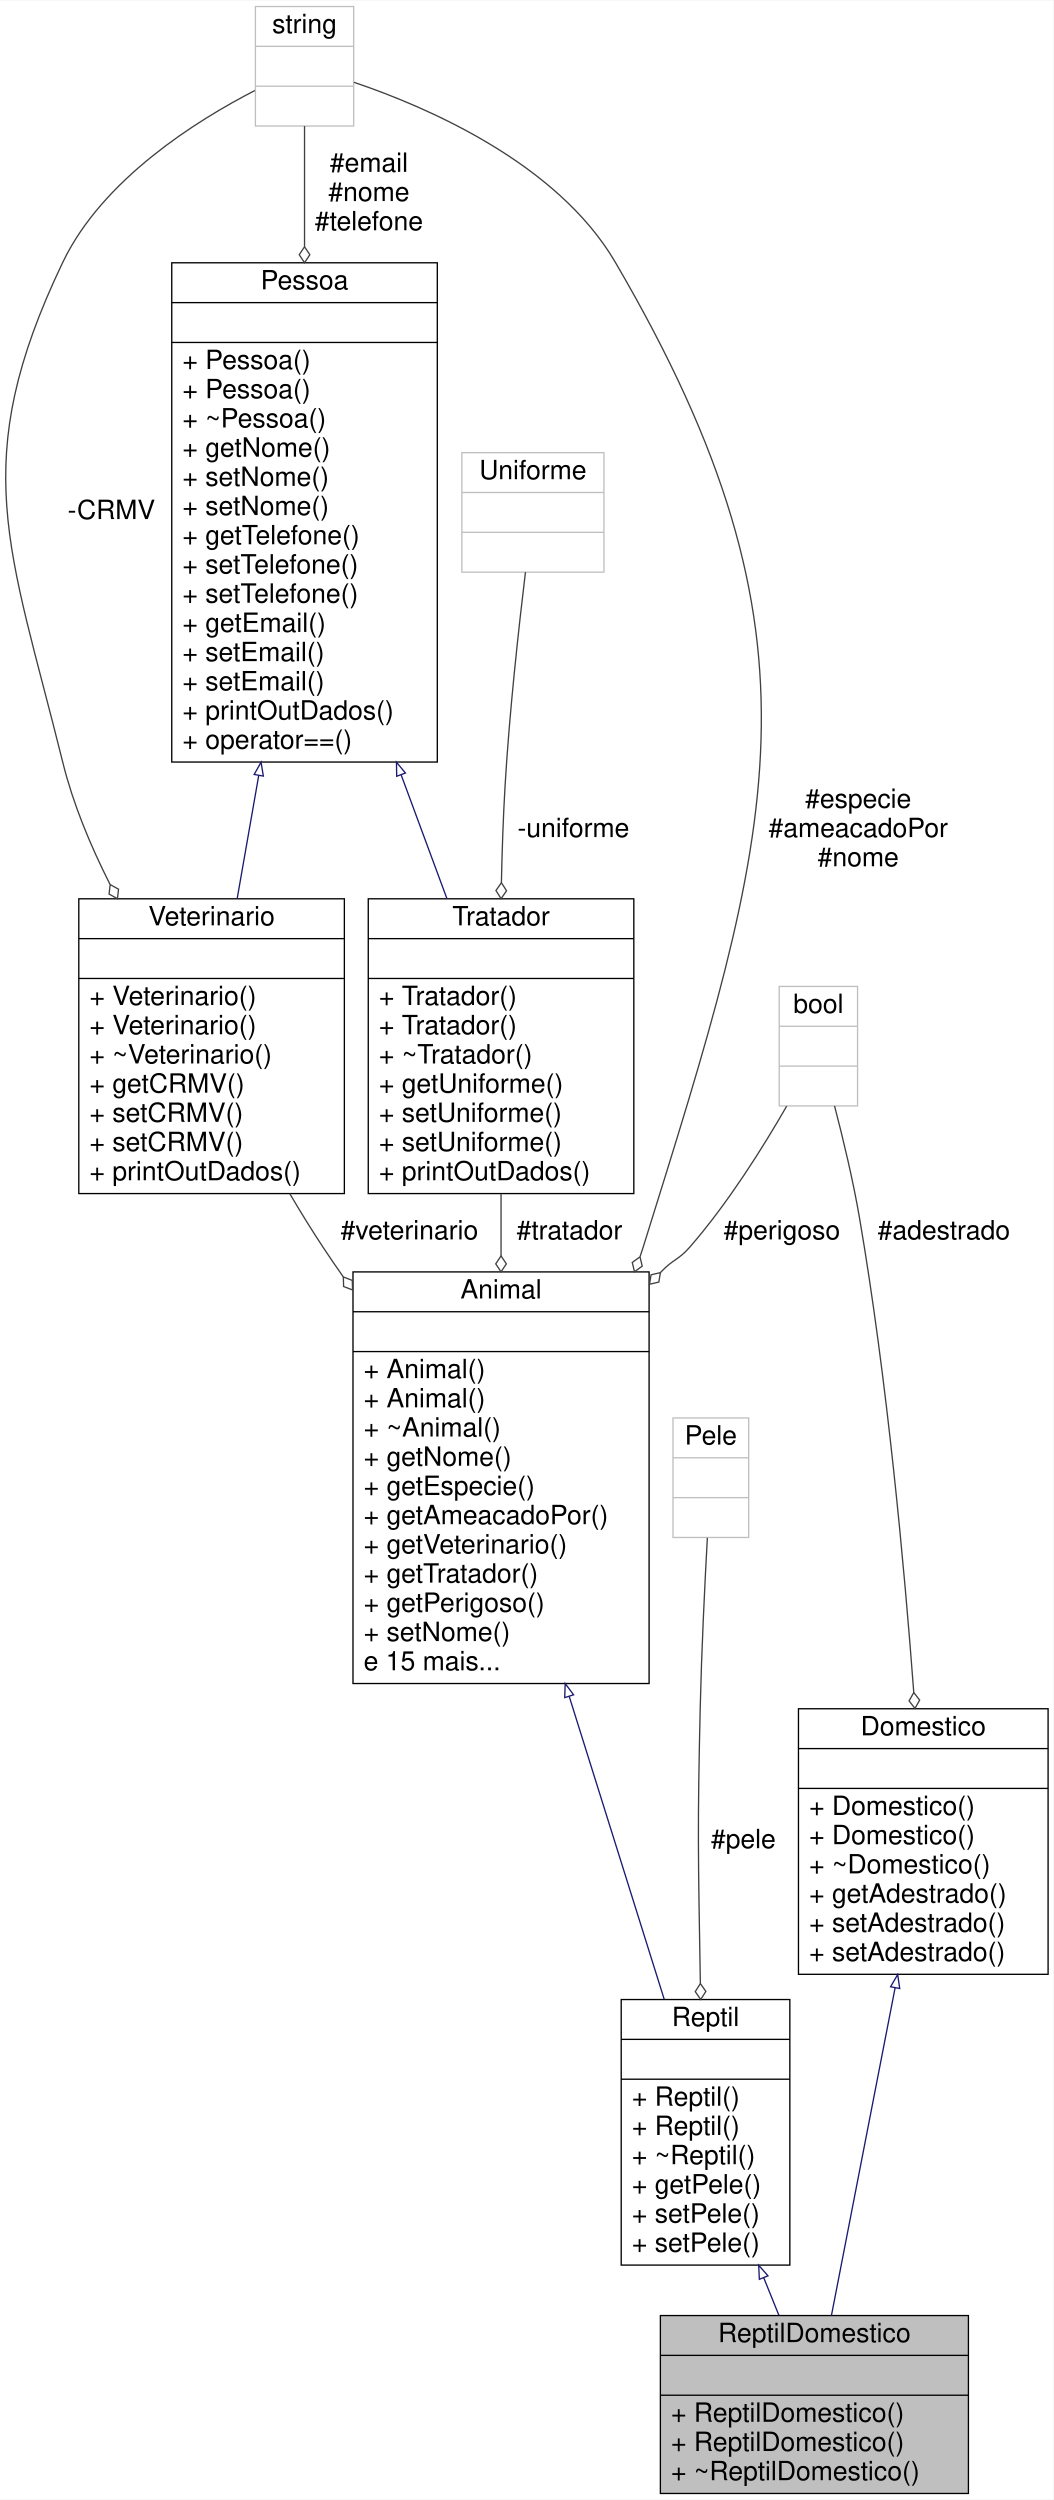
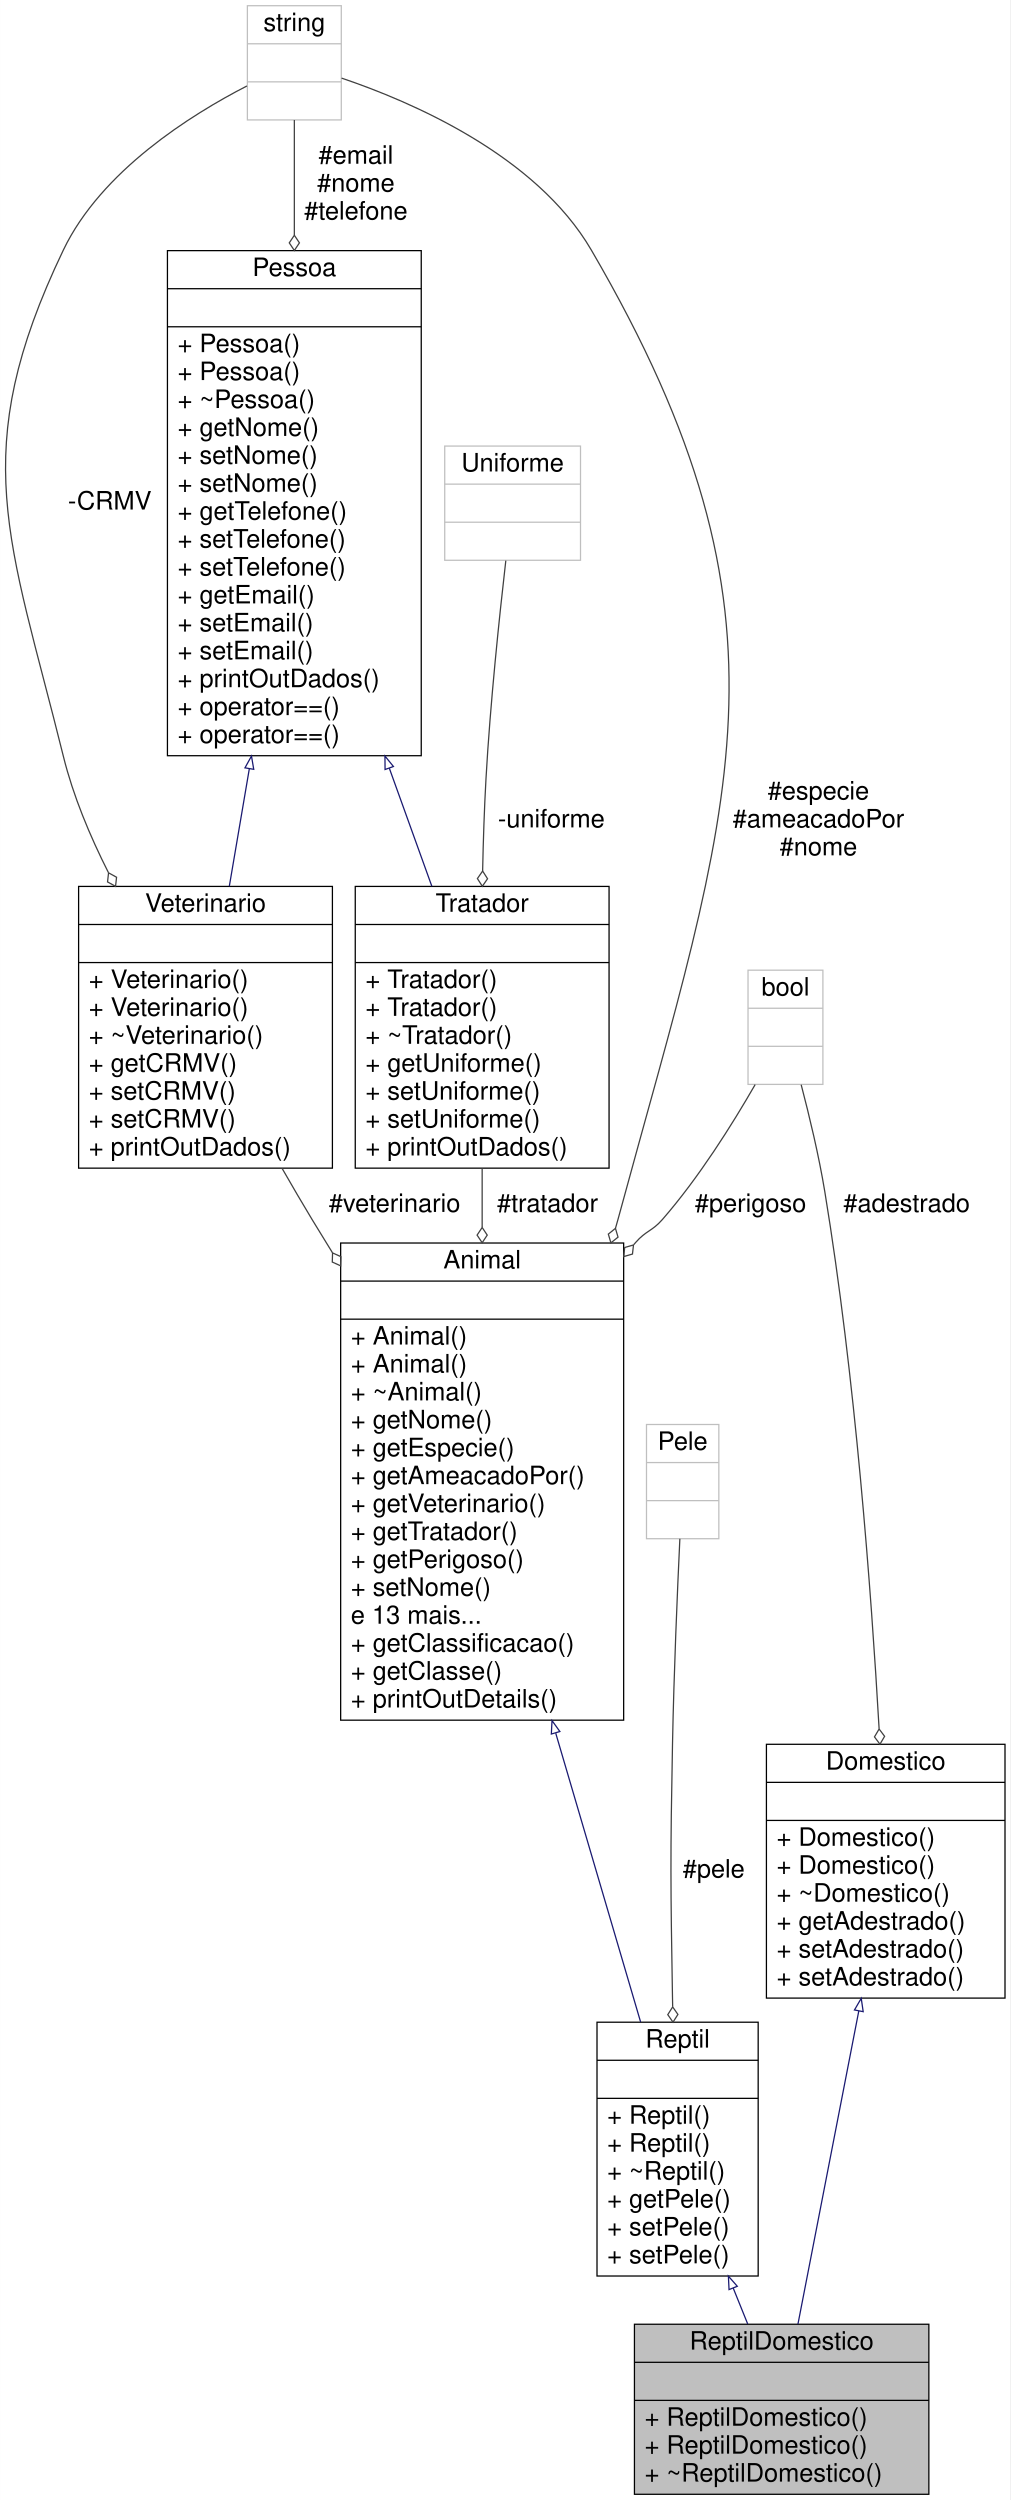
- <svg xmlns="http://www.w3.org/2000/svg" xmlns:xlink="http://www.w3.org/1999/xlink" width="793pt" height="1882pt" viewBox="0.00 0.00 793.35 1882.00">
-   <g id="graph0" class="graph" transform="scale(1 1) rotate(0) translate(4 1878)">
-     <polygon fill="white" stroke="transparent" points="-4,4 -4,-1878 789.35,-1878 789.35,4 -4,4" />
+ <svg xmlns="http://www.w3.org/2000/svg" xmlns:xlink="http://www.w3.org/1999/xlink" width="796pt" height="1970pt" viewBox="0.00 0.00 795.88 1970.00">
+   <g id="graph0" class="graph" transform="scale(1 1) rotate(0) translate(4 1966)">
+     <polygon fill="white" stroke="transparent" points="-4,4 -4,-1966 791.88,-1966 791.88,4 -4,4" />
    <g id="node1" class="node">
      <g id="a_node1">
        <a xlink:title="Implementação de animal com Classe e Categoria.">
-           <polygon fill="#bfbfbf" stroke="black" points="493.35,-0.5 493.35,-134.5 725.35,-134.5 725.35,-0.5 493.35,-0.5" />
-           <text text-anchor="middle" x="609.35" y="-114.5" font-family="Helvetica,sans-Serif" font-size="20.00">ReptilDomestico</text>
-           <polyline fill="none" stroke="black" points="493.35,-104.5 725.35,-104.5 " />
-           <text text-anchor="middle" x="609.35" y="-84.5" font-family="Helvetica,sans-Serif" font-size="20.00"> </text>
-           <polyline fill="none" stroke="black" points="493.35,-74.5 725.35,-74.5 " />
-           <text text-anchor="start" x="501.35" y="-54.5" font-family="Helvetica,sans-Serif" font-size="20.00">+ ReptilDomestico()</text>
-           <text text-anchor="start" x="501.35" y="-32.5" font-family="Helvetica,sans-Serif" font-size="20.00">+ ReptilDomestico()</text>
-           <text text-anchor="start" x="501.35" y="-10.5" font-family="Helvetica,sans-Serif" font-size="20.00">+ ~ReptilDomestico()</text>
+           <polygon fill="#bfbfbf" stroke="black" points="495.88,-0.5 495.88,-134.5 727.88,-134.5 727.88,-0.5 495.88,-0.5" />
+           <text text-anchor="middle" x="611.88" y="-114.5" font-family="Helvetica,sans-Serif" font-size="20.00">ReptilDomestico</text>
+           <polyline fill="none" stroke="black" points="495.88,-104.5 727.88,-104.5 " />
+           <text text-anchor="middle" x="611.88" y="-84.5" font-family="Helvetica,sans-Serif" font-size="20.00"> </text>
+           <polyline fill="none" stroke="black" points="495.88,-74.5 727.88,-74.5 " />
+           <text text-anchor="start" x="503.88" y="-54.5" font-family="Helvetica,sans-Serif" font-size="20.00">+ ReptilDomestico()</text>
+           <text text-anchor="start" x="503.88" y="-32.5" font-family="Helvetica,sans-Serif" font-size="20.00">+ ReptilDomestico()</text>
+           <text text-anchor="start" x="503.88" y="-10.5" font-family="Helvetica,sans-Serif" font-size="20.00">+ ~ReptilDomestico()</text>
        </a>
      </g>
    </g>
    <g id="node2" class="node">
      <g id="a_node2">
        <a xlink:href="classReptil.html" target="_top" xlink:title="Classificação base para Repteis.">
-           <polygon fill="white" stroke="black" points="463.85,-172.5 463.85,-372.5 590.85,-372.5 590.85,-172.5 463.85,-172.5" />
-           <text text-anchor="middle" x="527.35" y="-352.5" font-family="Helvetica,sans-Serif" font-size="20.00">Reptil</text>
-           <polyline fill="none" stroke="black" points="463.85,-342.5 590.85,-342.5 " />
-           <text text-anchor="middle" x="527.35" y="-322.5" font-family="Helvetica,sans-Serif" font-size="20.00"> </text>
-           <polyline fill="none" stroke="black" points="463.85,-312.5 590.85,-312.5 " />
-           <text text-anchor="start" x="471.85" y="-292.5" font-family="Helvetica,sans-Serif" font-size="20.00">+ Reptil()</text>
-           <text text-anchor="start" x="471.85" y="-270.5" font-family="Helvetica,sans-Serif" font-size="20.00">+ Reptil()</text>
-           <text text-anchor="start" x="471.85" y="-248.5" font-family="Helvetica,sans-Serif" font-size="20.00">+ ~Reptil()</text>
-           <text text-anchor="start" x="471.85" y="-226.5" font-family="Helvetica,sans-Serif" font-size="20.00">+ getPele()</text>
-           <text text-anchor="start" x="471.85" y="-204.5" font-family="Helvetica,sans-Serif" font-size="20.00">+ setPele()</text>
-           <text text-anchor="start" x="471.85" y="-182.5" font-family="Helvetica,sans-Serif" font-size="20.00">+ setPele()</text>
+           <polygon fill="white" stroke="black" points="466.38,-172.5 466.38,-372.5 593.38,-372.5 593.38,-172.5 466.38,-172.5" />
+           <text text-anchor="middle" x="529.88" y="-352.5" font-family="Helvetica,sans-Serif" font-size="20.00">Reptil</text>
+           <polyline fill="none" stroke="black" points="466.38,-342.5 593.38,-342.5 " />
+           <text text-anchor="middle" x="529.88" y="-322.5" font-family="Helvetica,sans-Serif" font-size="20.00"> </text>
+           <polyline fill="none" stroke="black" points="466.38,-312.5 593.38,-312.5 " />
+           <text text-anchor="start" x="474.38" y="-292.5" font-family="Helvetica,sans-Serif" font-size="20.00">+ Reptil()</text>
+           <text text-anchor="start" x="474.38" y="-270.5" font-family="Helvetica,sans-Serif" font-size="20.00">+ Reptil()</text>
+           <text text-anchor="start" x="474.38" y="-248.5" font-family="Helvetica,sans-Serif" font-size="20.00">+ ~Reptil()</text>
+           <text text-anchor="start" x="474.38" y="-226.5" font-family="Helvetica,sans-Serif" font-size="20.00">+ getPele()</text>
+           <text text-anchor="start" x="474.38" y="-204.5" font-family="Helvetica,sans-Serif" font-size="20.00">+ setPele()</text>
+           <text text-anchor="start" x="474.38" y="-182.5" font-family="Helvetica,sans-Serif" font-size="20.00">+ setPele()</text>
        </a>
      </g>
    </g>
    <g id="edge1" class="edge">
-       <path fill="none" stroke="midnightblue" d="M571.14,-163.09C575.05,-153.43 578.92,-143.84 582.61,-134.69" />
-       <polygon fill="none" stroke="midnightblue" points="567.89,-161.8 567.39,-172.38 574.38,-164.42 567.89,-161.8" />
+       <path fill="none" stroke="midnightblue" d="M573.67,-163.09C577.58,-153.43 581.45,-143.84 585.14,-134.69" />
+       <polygon fill="none" stroke="midnightblue" points="570.42,-161.8 569.92,-172.38 576.91,-164.42 570.42,-161.8" />
    </g>
    <g id="node3" class="node">
      <g id="a_node3">
        <a xlink:href="classAnimal.html" target="_top" xlink:title="Implementação base para o cadastro de animais.">
-           <polygon fill="white" stroke="black" points="261.85,-610.5 261.85,-920.5 484.85,-920.5 484.85,-610.5 261.85,-610.5" />
-           <text text-anchor="middle" x="373.35" y="-900.5" font-family="Helvetica,sans-Serif" font-size="20.00">Animal</text>
-           <polyline fill="none" stroke="black" points="261.85,-890.5 484.85,-890.5 " />
-           <text text-anchor="middle" x="373.35" y="-870.5" font-family="Helvetica,sans-Serif" font-size="20.00"> </text>
-           <polyline fill="none" stroke="black" points="261.85,-860.5 484.85,-860.5 " />
-           <text text-anchor="start" x="269.85" y="-840.5" font-family="Helvetica,sans-Serif" font-size="20.00">+ Animal()</text>
-           <text text-anchor="start" x="269.85" y="-818.5" font-family="Helvetica,sans-Serif" font-size="20.00">+ Animal()</text>
-           <text text-anchor="start" x="269.85" y="-796.5" font-family="Helvetica,sans-Serif" font-size="20.00">+ ~Animal()</text>
-           <text text-anchor="start" x="269.85" y="-774.5" font-family="Helvetica,sans-Serif" font-size="20.00">+ getNome()</text>
-           <text text-anchor="start" x="269.85" y="-752.5" font-family="Helvetica,sans-Serif" font-size="20.00">+ getEspecie()</text>
-           <text text-anchor="start" x="269.85" y="-730.5" font-family="Helvetica,sans-Serif" font-size="20.00">+ getAmeacadoPor()</text>
-           <text text-anchor="start" x="269.85" y="-708.5" font-family="Helvetica,sans-Serif" font-size="20.00">+ getVeterinario()</text>
-           <text text-anchor="start" x="269.85" y="-686.5" font-family="Helvetica,sans-Serif" font-size="20.00">+ getTratador()</text>
-           <text text-anchor="start" x="269.85" y="-664.5" font-family="Helvetica,sans-Serif" font-size="20.00">+ getPerigoso()</text>
-           <text text-anchor="start" x="269.85" y="-642.5" font-family="Helvetica,sans-Serif" font-size="20.00">+ setNome()</text>
-           <text text-anchor="start" x="269.85" y="-620.5" font-family="Helvetica,sans-Serif" font-size="20.00">e 15 mais...</text>
+           <polygon fill="white" stroke="black" points="264.38,-610.5 264.38,-986.5 487.38,-986.5 487.38,-610.5 264.38,-610.5" />
+           <text text-anchor="middle" x="375.88" y="-966.5" font-family="Helvetica,sans-Serif" font-size="20.00">Animal</text>
+           <polyline fill="none" stroke="black" points="264.38,-956.5 487.38,-956.5 " />
+           <text text-anchor="middle" x="375.88" y="-936.5" font-family="Helvetica,sans-Serif" font-size="20.00"> </text>
+           <polyline fill="none" stroke="black" points="264.38,-926.5 487.38,-926.5 " />
+           <text text-anchor="start" x="272.38" y="-906.5" font-family="Helvetica,sans-Serif" font-size="20.00">+ Animal()</text>
+           <text text-anchor="start" x="272.38" y="-884.5" font-family="Helvetica,sans-Serif" font-size="20.00">+ Animal()</text>
+           <text text-anchor="start" x="272.38" y="-862.5" font-family="Helvetica,sans-Serif" font-size="20.00">+ ~Animal()</text>
+           <text text-anchor="start" x="272.38" y="-840.5" font-family="Helvetica,sans-Serif" font-size="20.00">+ getNome()</text>
+           <text text-anchor="start" x="272.38" y="-818.5" font-family="Helvetica,sans-Serif" font-size="20.00">+ getEspecie()</text>
+           <text text-anchor="start" x="272.38" y="-796.5" font-family="Helvetica,sans-Serif" font-size="20.00">+ getAmeacadoPor()</text>
+           <text text-anchor="start" x="272.38" y="-774.5" font-family="Helvetica,sans-Serif" font-size="20.00">+ getVeterinario()</text>
+           <text text-anchor="start" x="272.38" y="-752.5" font-family="Helvetica,sans-Serif" font-size="20.00">+ getTratador()</text>
+           <text text-anchor="start" x="272.38" y="-730.5" font-family="Helvetica,sans-Serif" font-size="20.00">+ getPerigoso()</text>
+           <text text-anchor="start" x="272.38" y="-708.5" font-family="Helvetica,sans-Serif" font-size="20.00">+ setNome()</text>
+           <text text-anchor="start" x="272.38" y="-686.5" font-family="Helvetica,sans-Serif" font-size="20.00">e 13 mais...</text>
+           <text text-anchor="start" x="272.38" y="-664.5" font-family="Helvetica,sans-Serif" font-size="20.00">+ getClassificacao()</text>
+           <text text-anchor="start" x="272.38" y="-642.5" font-family="Helvetica,sans-Serif" font-size="20.00">+ getClasse()</text>
+           <text text-anchor="start" x="272.38" y="-620.5" font-family="Helvetica,sans-Serif" font-size="20.00">+ printOutDetails()</text>
        </a>
      </g>
    </g>
    <g id="edge2" class="edge">
-       <path fill="none" stroke="midnightblue" d="M424.67,-600.87C448.35,-525.37 475.69,-438.21 496.2,-372.81" />
-       <polygon fill="none" stroke="midnightblue" points="421.31,-599.9 421.66,-610.49 427.99,-602 421.31,-599.9" />
+       <path fill="none" stroke="midnightblue" d="M433.85,-600.26C456.67,-522.59 481.88,-436.83 500.74,-372.66" />
+       <polygon fill="none" stroke="midnightblue" points="430.4,-599.59 430.93,-610.17 437.11,-601.57 430.4,-599.59" />
    </g>
    <g id="node4" class="node">
      <g id="a_node4">
        <a xlink:href="classTratador.html" target="_top" xlink:title="Implementação dos tratadores.">
-           <polygon fill="white" stroke="black" points="273.35,-979.5 273.35,-1201.5 473.35,-1201.5 473.35,-979.5 273.35,-979.5" />
-           <text text-anchor="middle" x="373.35" y="-1181.5" font-family="Helvetica,sans-Serif" font-size="20.00">Tratador</text>
-           <polyline fill="none" stroke="black" points="273.35,-1171.5 473.35,-1171.5 " />
-           <text text-anchor="middle" x="373.35" y="-1151.5" font-family="Helvetica,sans-Serif" font-size="20.00"> </text>
-           <polyline fill="none" stroke="black" points="273.35,-1141.5 473.35,-1141.5 " />
-           <text text-anchor="start" x="281.35" y="-1121.5" font-family="Helvetica,sans-Serif" font-size="20.00">+ Tratador()</text>
-           <text text-anchor="start" x="281.35" y="-1099.5" font-family="Helvetica,sans-Serif" font-size="20.00">+ Tratador()</text>
-           <text text-anchor="start" x="281.35" y="-1077.5" font-family="Helvetica,sans-Serif" font-size="20.00">+ ~Tratador()</text>
-           <text text-anchor="start" x="281.35" y="-1055.5" font-family="Helvetica,sans-Serif" font-size="20.00">+ getUniforme()</text>
-           <text text-anchor="start" x="281.35" y="-1033.5" font-family="Helvetica,sans-Serif" font-size="20.00">+ setUniforme()</text>
-           <text text-anchor="start" x="281.35" y="-1011.5" font-family="Helvetica,sans-Serif" font-size="20.00">+ setUniforme()</text>
-           <text text-anchor="start" x="281.35" y="-989.5" font-family="Helvetica,sans-Serif" font-size="20.00">+ printOutDados()</text>
+           <polygon fill="white" stroke="black" points="275.88,-1045.5 275.88,-1267.5 475.88,-1267.5 475.88,-1045.5 275.88,-1045.5" />
+           <text text-anchor="middle" x="375.88" y="-1247.5" font-family="Helvetica,sans-Serif" font-size="20.00">Tratador</text>
+           <polyline fill="none" stroke="black" points="275.88,-1237.5 475.88,-1237.5 " />
+           <text text-anchor="middle" x="375.88" y="-1217.5" font-family="Helvetica,sans-Serif" font-size="20.00"> </text>
+           <polyline fill="none" stroke="black" points="275.88,-1207.5 475.88,-1207.5 " />
+           <text text-anchor="start" x="283.88" y="-1187.5" font-family="Helvetica,sans-Serif" font-size="20.00">+ Tratador()</text>
+           <text text-anchor="start" x="283.88" y="-1165.5" font-family="Helvetica,sans-Serif" font-size="20.00">+ Tratador()</text>
+           <text text-anchor="start" x="283.88" y="-1143.5" font-family="Helvetica,sans-Serif" font-size="20.00">+ ~Tratador()</text>
+           <text text-anchor="start" x="283.88" y="-1121.5" font-family="Helvetica,sans-Serif" font-size="20.00">+ getUniforme()</text>
+           <text text-anchor="start" x="283.88" y="-1099.5" font-family="Helvetica,sans-Serif" font-size="20.00">+ setUniforme()</text>
+           <text text-anchor="start" x="283.88" y="-1077.5" font-family="Helvetica,sans-Serif" font-size="20.00">+ setUniforme()</text>
+           <text text-anchor="start" x="283.88" y="-1055.5" font-family="Helvetica,sans-Serif" font-size="20.00">+ printOutDados()</text>
        </a>
      </g>
    </g>
    <g id="edge3" class="edge">
-       <path fill="none" stroke="#404040" d="M373.35,-979.25C373.35,-964.17 373.35,-948.43 373.35,-932.64" />
-       <polygon fill="none" stroke="#404040" points="373.35,-932.56 369.35,-926.56 373.35,-920.56 377.35,-926.56 373.35,-932.56" />
-       <text text-anchor="middle" x="424.85" y="-945" font-family="Helvetica,sans-Serif" font-size="20.00"> #tratador</text>
+       <path fill="none" stroke="#404040" d="M375.88,-1045.3C375.88,-1030.41 375.88,-1014.77 375.88,-998.91" />
+       <polygon fill="none" stroke="#404040" points="375.88,-998.74 371.88,-992.74 375.88,-986.74 379.88,-992.74 375.88,-998.74" />
+       <text text-anchor="middle" x="427.38" y="-1011" font-family="Helvetica,sans-Serif" font-size="20.00"> #tratador</text>
    </g>
    <g id="node5" class="node">
      <g id="a_node5">
        <a xlink:href="classPessoa.html" target="_top" xlink:title="Classe base dos funcionarios.">
-           <polygon fill="white" stroke="black" points="125.35,-1304.5 125.35,-1680.5 325.35,-1680.5 325.35,-1304.5 125.35,-1304.5" />
-           <text text-anchor="middle" x="225.35" y="-1660.5" font-family="Helvetica,sans-Serif" font-size="20.00">Pessoa</text>
-           <polyline fill="none" stroke="black" points="125.35,-1650.5 325.35,-1650.5 " />
-           <text text-anchor="middle" x="225.35" y="-1630.5" font-family="Helvetica,sans-Serif" font-size="20.00"> </text>
-           <polyline fill="none" stroke="black" points="125.35,-1620.5 325.35,-1620.5 " />
-           <text text-anchor="start" x="133.35" y="-1600.5" font-family="Helvetica,sans-Serif" font-size="20.00">+ Pessoa()</text>
-           <text text-anchor="start" x="133.35" y="-1578.5" font-family="Helvetica,sans-Serif" font-size="20.00">+ Pessoa()</text>
-           <text text-anchor="start" x="133.35" y="-1556.5" font-family="Helvetica,sans-Serif" font-size="20.00">+ ~Pessoa()</text>
-           <text text-anchor="start" x="133.35" y="-1534.5" font-family="Helvetica,sans-Serif" font-size="20.00">+ getNome()</text>
-           <text text-anchor="start" x="133.35" y="-1512.5" font-family="Helvetica,sans-Serif" font-size="20.00">+ setNome()</text>
-           <text text-anchor="start" x="133.35" y="-1490.5" font-family="Helvetica,sans-Serif" font-size="20.00">+ setNome()</text>
-           <text text-anchor="start" x="133.35" y="-1468.5" font-family="Helvetica,sans-Serif" font-size="20.00">+ getTelefone()</text>
-           <text text-anchor="start" x="133.35" y="-1446.5" font-family="Helvetica,sans-Serif" font-size="20.00">+ setTelefone()</text>
-           <text text-anchor="start" x="133.35" y="-1424.5" font-family="Helvetica,sans-Serif" font-size="20.00">+ setTelefone()</text>
-           <text text-anchor="start" x="133.35" y="-1402.5" font-family="Helvetica,sans-Serif" font-size="20.00">+ getEmail()</text>
-           <text text-anchor="start" x="133.35" y="-1380.5" font-family="Helvetica,sans-Serif" font-size="20.00">+ setEmail()</text>
-           <text text-anchor="start" x="133.35" y="-1358.5" font-family="Helvetica,sans-Serif" font-size="20.00">+ setEmail()</text>
-           <text text-anchor="start" x="133.35" y="-1336.5" font-family="Helvetica,sans-Serif" font-size="20.00">+ printOutDados()</text>
-           <text text-anchor="start" x="133.35" y="-1314.5" font-family="Helvetica,sans-Serif" font-size="20.00">+ operator==()</text>
+           <polygon fill="white" stroke="black" points="127.88,-1370.5 127.88,-1768.5 327.88,-1768.5 327.88,-1370.5 127.88,-1370.5" />
+           <text text-anchor="middle" x="227.88" y="-1748.5" font-family="Helvetica,sans-Serif" font-size="20.00">Pessoa</text>
+           <polyline fill="none" stroke="black" points="127.88,-1738.5 327.88,-1738.5 " />
+           <text text-anchor="middle" x="227.88" y="-1718.5" font-family="Helvetica,sans-Serif" font-size="20.00"> </text>
+           <polyline fill="none" stroke="black" points="127.88,-1708.5 327.88,-1708.5 " />
+           <text text-anchor="start" x="135.88" y="-1688.5" font-family="Helvetica,sans-Serif" font-size="20.00">+ Pessoa()</text>
+           <text text-anchor="start" x="135.88" y="-1666.5" font-family="Helvetica,sans-Serif" font-size="20.00">+ Pessoa()</text>
+           <text text-anchor="start" x="135.88" y="-1644.5" font-family="Helvetica,sans-Serif" font-size="20.00">+ ~Pessoa()</text>
+           <text text-anchor="start" x="135.88" y="-1622.5" font-family="Helvetica,sans-Serif" font-size="20.00">+ getNome()</text>
+           <text text-anchor="start" x="135.88" y="-1600.5" font-family="Helvetica,sans-Serif" font-size="20.00">+ setNome()</text>
+           <text text-anchor="start" x="135.88" y="-1578.5" font-family="Helvetica,sans-Serif" font-size="20.00">+ setNome()</text>
+           <text text-anchor="start" x="135.88" y="-1556.5" font-family="Helvetica,sans-Serif" font-size="20.00">+ getTelefone()</text>
+           <text text-anchor="start" x="135.88" y="-1534.5" font-family="Helvetica,sans-Serif" font-size="20.00">+ setTelefone()</text>
+           <text text-anchor="start" x="135.88" y="-1512.5" font-family="Helvetica,sans-Serif" font-size="20.00">+ setTelefone()</text>
+           <text text-anchor="start" x="135.88" y="-1490.5" font-family="Helvetica,sans-Serif" font-size="20.00">+ getEmail()</text>
+           <text text-anchor="start" x="135.88" y="-1468.5" font-family="Helvetica,sans-Serif" font-size="20.00">+ setEmail()</text>
+           <text text-anchor="start" x="135.88" y="-1446.5" font-family="Helvetica,sans-Serif" font-size="20.00">+ setEmail()</text>
+           <text text-anchor="start" x="135.88" y="-1424.5" font-family="Helvetica,sans-Serif" font-size="20.00">+ printOutDados()</text>
+           <text text-anchor="start" x="135.88" y="-1402.5" font-family="Helvetica,sans-Serif" font-size="20.00">+ operator==()</text>
+           <text text-anchor="start" x="135.88" y="-1380.5" font-family="Helvetica,sans-Serif" font-size="20.00">+ operator==()</text>
        </a>
      </g>
    </g>
    <g id="edge4" class="edge">
-       <path fill="none" stroke="midnightblue" d="M298.1,-1294.89C309.96,-1262.82 321.87,-1230.63 332.6,-1201.63" />
-       <polygon fill="none" stroke="midnightblue" points="294.77,-1293.79 294.58,-1304.38 301.34,-1296.22 294.77,-1293.79" />
+       <path fill="none" stroke="midnightblue" d="M302.71,-1360.7C314.29,-1328.55 325.84,-1296.48 336.23,-1267.62" />
+       <polygon fill="none" stroke="midnightblue" points="299.37,-1359.63 299.28,-1370.22 305.96,-1362 299.37,-1359.63" />
    </g>
    <g id="node9" class="node">
      <g id="a_node9">
        <a xlink:href="classVeterinario.html" target="_top" xlink:title="Implementação dos veterinarios.">
-           <polygon fill="white" stroke="black" points="55.35,-979.5 55.35,-1201.5 255.35,-1201.5 255.35,-979.5 55.35,-979.5" />
-           <text text-anchor="middle" x="155.35" y="-1181.5" font-family="Helvetica,sans-Serif" font-size="20.00">Veterinario</text>
-           <polyline fill="none" stroke="black" points="55.35,-1171.5 255.35,-1171.5 " />
-           <text text-anchor="middle" x="155.35" y="-1151.5" font-family="Helvetica,sans-Serif" font-size="20.00"> </text>
-           <polyline fill="none" stroke="black" points="55.35,-1141.5 255.35,-1141.5 " />
-           <text text-anchor="start" x="63.35" y="-1121.5" font-family="Helvetica,sans-Serif" font-size="20.00">+ Veterinario()</text>
-           <text text-anchor="start" x="63.35" y="-1099.5" font-family="Helvetica,sans-Serif" font-size="20.00">+ Veterinario()</text>
-           <text text-anchor="start" x="63.35" y="-1077.5" font-family="Helvetica,sans-Serif" font-size="20.00">+ ~Veterinario()</text>
-           <text text-anchor="start" x="63.35" y="-1055.5" font-family="Helvetica,sans-Serif" font-size="20.00">+ getCRMV()</text>
-           <text text-anchor="start" x="63.35" y="-1033.5" font-family="Helvetica,sans-Serif" font-size="20.00">+ setCRMV()</text>
-           <text text-anchor="start" x="63.35" y="-1011.5" font-family="Helvetica,sans-Serif" font-size="20.00">+ setCRMV()</text>
-           <text text-anchor="start" x="63.35" y="-989.5" font-family="Helvetica,sans-Serif" font-size="20.00">+ printOutDados()</text>
+           <polygon fill="white" stroke="black" points="57.88,-1045.5 57.88,-1267.5 257.88,-1267.5 257.88,-1045.5 57.88,-1045.5" />
+           <text text-anchor="middle" x="157.88" y="-1247.5" font-family="Helvetica,sans-Serif" font-size="20.00">Veterinario</text>
+           <polyline fill="none" stroke="black" points="57.88,-1237.5 257.88,-1237.5 " />
+           <text text-anchor="middle" x="157.88" y="-1217.5" font-family="Helvetica,sans-Serif" font-size="20.00"> </text>
+           <polyline fill="none" stroke="black" points="57.88,-1207.5 257.88,-1207.5 " />
+           <text text-anchor="start" x="65.88" y="-1187.5" font-family="Helvetica,sans-Serif" font-size="20.00">+ Veterinario()</text>
+           <text text-anchor="start" x="65.88" y="-1165.5" font-family="Helvetica,sans-Serif" font-size="20.00">+ Veterinario()</text>
+           <text text-anchor="start" x="65.88" y="-1143.5" font-family="Helvetica,sans-Serif" font-size="20.00">+ ~Veterinario()</text>
+           <text text-anchor="start" x="65.88" y="-1121.5" font-family="Helvetica,sans-Serif" font-size="20.00">+ getCRMV()</text>
+           <text text-anchor="start" x="65.88" y="-1099.5" font-family="Helvetica,sans-Serif" font-size="20.00">+ setCRMV()</text>
+           <text text-anchor="start" x="65.88" y="-1077.5" font-family="Helvetica,sans-Serif" font-size="20.00">+ setCRMV()</text>
+           <text text-anchor="start" x="65.88" y="-1055.5" font-family="Helvetica,sans-Serif" font-size="20.00">+ printOutDados()</text>
        </a>
      </g>
    </g>
    <g id="edge10" class="edge">
-       <path fill="none" stroke="midnightblue" d="M190.87,-1294.48C185.28,-1262.55 179.68,-1230.51 174.62,-1201.63" />
-       <polygon fill="none" stroke="midnightblue" points="187.43,-1295.14 192.61,-1304.38 194.33,-1293.93 187.43,-1295.14" />
+       <path fill="none" stroke="midnightblue" d="M192.42,-1360.29C186.97,-1328.28 181.53,-1296.35 176.64,-1267.62" />
+       <polygon fill="none" stroke="midnightblue" points="188.98,-1360.95 194.11,-1370.22 195.88,-1359.78 188.98,-1360.95" />
    </g>
    <g id="node6" class="node">
      <g id="a_node6">
        <a xlink:title=" ">
-           <polygon fill="white" stroke="#bfbfbf" points="188.35,-1783.5 188.35,-1873.5 262.35,-1873.5 262.35,-1783.5 188.35,-1783.5" />
-           <text text-anchor="middle" x="225.35" y="-1853.5" font-family="Helvetica,sans-Serif" font-size="20.00">string</text>
-           <polyline fill="none" stroke="#bfbfbf" points="188.35,-1843.5 262.35,-1843.5 " />
-           <text text-anchor="middle" x="225.35" y="-1823.5" font-family="Helvetica,sans-Serif" font-size="20.00"> </text>
-           <polyline fill="none" stroke="#bfbfbf" points="188.35,-1813.5 262.35,-1813.5 " />
-           <text text-anchor="middle" x="225.35" y="-1793.5" font-family="Helvetica,sans-Serif" font-size="20.00"> </text>
+           <polygon fill="white" stroke="#bfbfbf" points="190.88,-1871.5 190.88,-1961.5 264.88,-1961.5 264.88,-1871.5 190.88,-1871.5" />
+           <text text-anchor="middle" x="227.88" y="-1941.5" font-family="Helvetica,sans-Serif" font-size="20.00">string</text>
+           <polyline fill="none" stroke="#bfbfbf" points="190.88,-1931.5 264.88,-1931.5 " />
+           <text text-anchor="middle" x="227.88" y="-1911.5" font-family="Helvetica,sans-Serif" font-size="20.00"> </text>
+           <polyline fill="none" stroke="#bfbfbf" points="190.88,-1901.5 264.88,-1901.5 " />
+           <text text-anchor="middle" x="227.88" y="-1881.5" font-family="Helvetica,sans-Serif" font-size="20.00"> </text>
        </a>
      </g>
    </g>
    <g id="edge8" class="edge">
-       <path fill="none" stroke="#404040" d="M262.56,-1816.43C316.72,-1798.12 415.57,-1755.89 459.35,-1681 625.86,-1396.19 578.66,-1253.92 480.35,-939 479.63,-936.7 478.88,-934.4 478.08,-932.09" />
-       <polygon fill="none" stroke="#404040" points="478,-931.86 472.17,-927.62 473.84,-920.61 479.67,-924.85 478,-931.86" />
-       <text text-anchor="middle" x="642.35" y="-1270" font-family="Helvetica,sans-Serif" font-size="20.00"> #especie</text>
-       <text text-anchor="middle" x="642.35" y="-1248" font-family="Helvetica,sans-Serif" font-size="20.00">#ameacadoPor</text>
-       <text text-anchor="middle" x="642.35" y="-1226" font-family="Helvetica,sans-Serif" font-size="20.00">#nome</text>
+       <path fill="none" stroke="#404040" d="M265.12,-1904.44C319.31,-1886.15 418.2,-1843.95 461.88,-1769 632.93,-1475.52 571.85,-1332.83 482.88,-1005 482.26,-1002.71 481.61,-1000.41 480.93,-998.11" />
+       <polygon fill="none" stroke="#404040" points="480.91,-998.06 475.31,-993.53 477.33,-986.61 482.94,-991.14 480.91,-998.06" />
+       <text text-anchor="middle" x="640.88" y="-1336" font-family="Helvetica,sans-Serif" font-size="20.00"> #especie</text>
+       <text text-anchor="middle" x="640.88" y="-1314" font-family="Helvetica,sans-Serif" font-size="20.00">#ameacadoPor</text>
+       <text text-anchor="middle" x="640.88" y="-1292" font-family="Helvetica,sans-Serif" font-size="20.00">#nome</text>
    </g>
    <g id="edge5" class="edge">
-       <path fill="none" stroke="#404040" d="M225.35,-1783.49C225.35,-1759.09 225.35,-1726.83 225.35,-1692.7" />
-       <polygon fill="none" stroke="#404040" points="225.35,-1692.56 221.35,-1686.56 225.35,-1680.56 229.35,-1686.56 225.35,-1692.56" />
-       <text text-anchor="middle" x="273.85" y="-1749" font-family="Helvetica,sans-Serif" font-size="20.00"> #email</text>
-       <text text-anchor="middle" x="273.85" y="-1727" font-family="Helvetica,sans-Serif" font-size="20.00">#nome</text>
-       <text text-anchor="middle" x="273.85" y="-1705" font-family="Helvetica,sans-Serif" font-size="20.00">#telefone</text>
+       <path fill="none" stroke="#404040" d="M227.88,-1871.46C227.88,-1847.16 227.88,-1815.03 227.88,-1780.8" />
+       <polygon fill="none" stroke="#404040" points="227.88,-1780.62 223.88,-1774.62 227.88,-1768.62 231.88,-1774.62 227.88,-1780.62" />
+       <text text-anchor="middle" x="276.38" y="-1837" font-family="Helvetica,sans-Serif" font-size="20.00"> #email</text>
+       <text text-anchor="middle" x="276.38" y="-1815" font-family="Helvetica,sans-Serif" font-size="20.00">#nome</text>
+       <text text-anchor="middle" x="276.38" y="-1793" font-family="Helvetica,sans-Serif" font-size="20.00">#telefone</text>
    </g>
    <g id="edge11" class="edge">
-       <path fill="none" stroke="#404040" d="M188,-1810.27C144.03,-1787.65 73.22,-1743.38 43.35,-1681 -29,-1529.87 3.11,-1466.65 43.35,-1304 51.03,-1272.95 64.17,-1241.43 78.79,-1212.51" />
-       <polygon fill="none" stroke="#404040" points="78.95,-1212.21 78.15,-1205.05 84.46,-1201.56 85.26,-1208.73 78.95,-1212.21" />
-       <text text-anchor="middle" x="79.85" y="-1487.5" font-family="Helvetica,sans-Serif" font-size="20.00"> -CRMV</text>
+       <path fill="none" stroke="#404040" d="M190.53,-1898.27C146.56,-1875.65 75.75,-1831.38 45.88,-1769 -30.7,-1609.05 3.29,-1542.14 45.88,-1370 53.56,-1338.95 66.7,-1307.43 81.32,-1278.51" />
+       <polygon fill="none" stroke="#404040" points="81.48,-1278.21 80.68,-1271.05 86.99,-1267.56 87.79,-1274.73 81.48,-1278.21" />
+       <text text-anchor="middle" x="82.38" y="-1564.5" font-family="Helvetica,sans-Serif" font-size="20.00"> -CRMV</text>
    </g>
    <g id="node7" class="node">
      <g id="a_node7">
        <a xlink:title=" ">
-           <polygon fill="white" stroke="#bfbfbf" points="343.85,-1447.5 343.85,-1537.5 450.85,-1537.5 450.85,-1447.5 343.85,-1447.5" />
-           <text text-anchor="middle" x="397.35" y="-1517.5" font-family="Helvetica,sans-Serif" font-size="20.00">Uniforme</text>
-           <polyline fill="none" stroke="#bfbfbf" points="343.85,-1507.5 450.85,-1507.5 " />
-           <text text-anchor="middle" x="397.35" y="-1487.5" font-family="Helvetica,sans-Serif" font-size="20.00"> </text>
-           <polyline fill="none" stroke="#bfbfbf" points="343.85,-1477.5 450.85,-1477.5 " />
-           <text text-anchor="middle" x="397.35" y="-1457.5" font-family="Helvetica,sans-Serif" font-size="20.00"> </text>
+           <polygon fill="white" stroke="#bfbfbf" points="346.38,-1524.5 346.38,-1614.5 453.38,-1614.5 453.38,-1524.5 346.38,-1524.5" />
+           <text text-anchor="middle" x="399.88" y="-1594.5" font-family="Helvetica,sans-Serif" font-size="20.00">Uniforme</text>
+           <polyline fill="none" stroke="#bfbfbf" points="346.38,-1584.5 453.38,-1584.5 " />
+           <text text-anchor="middle" x="399.88" y="-1564.5" font-family="Helvetica,sans-Serif" font-size="20.00"> </text>
+           <polyline fill="none" stroke="#bfbfbf" points="346.38,-1554.5 453.38,-1554.5 " />
+           <text text-anchor="middle" x="399.88" y="-1534.5" font-family="Helvetica,sans-Serif" font-size="20.00"> </text>
        </a>
      </g>
    </g>
    <g id="edge6" class="edge">
-       <path fill="none" stroke="#404040" d="M391.74,-1447.49C386.71,-1405.94 379.63,-1341.85 376.35,-1286 374.98,-1262.64 374.13,-1237.67 373.62,-1213.69" />
-       <polygon fill="none" stroke="#404040" points="373.62,-1213.62 369.51,-1207.7 373.39,-1201.62 377.51,-1207.55 373.62,-1213.62" />
-       <text text-anchor="middle" x="427.85" y="-1248" font-family="Helvetica,sans-Serif" font-size="20.00"> -uniforme</text>
+       <path fill="none" stroke="#404040" d="M394.52,-1524.21C389.49,-1480.51 382.23,-1411.76 378.88,-1352 377.57,-1328.64 376.75,-1303.67 376.25,-1279.68" />
+       <polygon fill="none" stroke="#404040" points="376.25,-1279.62 372.13,-1273.69 376.02,-1267.62 380.13,-1273.54 376.25,-1279.62" />
+       <text text-anchor="middle" x="430.38" y="-1314" font-family="Helvetica,sans-Serif" font-size="20.00"> -uniforme</text>
    </g>
    <g id="node8" class="node">
      <g id="a_node8">
        <a xlink:title=" ">
-           <polygon fill="white" stroke="#bfbfbf" points="582.85,-1045.5 582.85,-1135.5 641.85,-1135.5 641.85,-1045.5 582.85,-1045.5" />
-           <text text-anchor="middle" x="612.35" y="-1115.5" font-family="Helvetica,sans-Serif" font-size="20.00">bool</text>
-           <polyline fill="none" stroke="#bfbfbf" points="582.85,-1105.5 641.85,-1105.5 " />
-           <text text-anchor="middle" x="612.35" y="-1085.5" font-family="Helvetica,sans-Serif" font-size="20.00"> </text>
-           <polyline fill="none" stroke="#bfbfbf" points="582.85,-1075.5 641.85,-1075.5 " />
-           <text text-anchor="middle" x="612.35" y="-1055.5" font-family="Helvetica,sans-Serif" font-size="20.00"> </text>
+           <polygon fill="white" stroke="#bfbfbf" points="585.38,-1111.5 585.38,-1201.5 644.38,-1201.5 644.38,-1111.5 585.38,-1111.5" />
+           <text text-anchor="middle" x="614.88" y="-1181.5" font-family="Helvetica,sans-Serif" font-size="20.00">bool</text>
+           <polyline fill="none" stroke="#bfbfbf" points="585.38,-1171.5 644.38,-1171.5 " />
+           <text text-anchor="middle" x="614.88" y="-1151.5" font-family="Helvetica,sans-Serif" font-size="20.00"> </text>
+           <polyline fill="none" stroke="#bfbfbf" points="585.38,-1141.5 644.38,-1141.5 " />
+           <text text-anchor="middle" x="614.88" y="-1121.5" font-family="Helvetica,sans-Serif" font-size="20.00"> </text>
        </a>
      </g>
    </g>
    <g id="edge7" class="edge">
-       <path fill="none" stroke="#404040" d="M588.47,-1045.34C570.48,-1014.03 544.06,-971.91 515.35,-939 507.27,-929.74 502.85,-929.88 494.35,-921 494.06,-920.7 493.78,-920.4 493.49,-920.1" />
-       <polygon fill="none" stroke="#404040" points="493.36,-919.96 486.34,-918.31 485.17,-911.19 492.19,-912.85 493.36,-919.96" />
-       <text text-anchor="middle" x="584.85" y="-945" font-family="Helvetica,sans-Serif" font-size="20.00"> #perigoso</text>
+       <path fill="none" stroke="#404040" d="M591,-1111.34C573.01,-1080.03 546.59,-1037.91 517.88,-1005 509.8,-995.74 504.96,-996.26 496.88,-987 496.38,-986.43 495.89,-985.86 495.39,-985.28" />
+       <polygon fill="none" stroke="#404040" points="495.13,-984.98 488.21,-982.97 487.4,-975.8 494.33,-977.81 495.13,-984.98" />
+       <text text-anchor="middle" x="587.38" y="-1011" font-family="Helvetica,sans-Serif" font-size="20.00"> #perigoso</text>
    </g>
    <g id="node11" class="node">
      <g id="a_node11">
        <a xlink:href="classDomestico.html" target="_top" xlink:title="Umas das definições de categoria para Animal.">
-           <polygon fill="white" stroke="black" points="597.35,-391.5 597.35,-591.5 785.35,-591.5 785.35,-391.5 597.35,-391.5" />
-           <text text-anchor="middle" x="691.35" y="-571.5" font-family="Helvetica,sans-Serif" font-size="20.00">Domestico</text>
-           <polyline fill="none" stroke="black" points="597.35,-561.5 785.35,-561.5 " />
-           <text text-anchor="middle" x="691.35" y="-541.5" font-family="Helvetica,sans-Serif" font-size="20.00"> </text>
-           <polyline fill="none" stroke="black" points="597.35,-531.5 785.35,-531.5 " />
-           <text text-anchor="start" x="605.35" y="-511.5" font-family="Helvetica,sans-Serif" font-size="20.00">+ Domestico()</text>
-           <text text-anchor="start" x="605.35" y="-489.5" font-family="Helvetica,sans-Serif" font-size="20.00">+ Domestico()</text>
-           <text text-anchor="start" x="605.35" y="-467.5" font-family="Helvetica,sans-Serif" font-size="20.00">+ ~Domestico()</text>
-           <text text-anchor="start" x="605.35" y="-445.5" font-family="Helvetica,sans-Serif" font-size="20.00">+ getAdestrado()</text>
-           <text text-anchor="start" x="605.35" y="-423.5" font-family="Helvetica,sans-Serif" font-size="20.00">+ setAdestrado()</text>
-           <text text-anchor="start" x="605.35" y="-401.5" font-family="Helvetica,sans-Serif" font-size="20.00">+ setAdestrado()</text>
+           <polygon fill="white" stroke="black" points="599.88,-391.5 599.88,-591.5 787.88,-591.5 787.88,-391.5 599.88,-391.5" />
+           <text text-anchor="middle" x="693.88" y="-571.5" font-family="Helvetica,sans-Serif" font-size="20.00">Domestico</text>
+           <polyline fill="none" stroke="black" points="599.88,-561.5 787.88,-561.5 " />
+           <text text-anchor="middle" x="693.88" y="-541.5" font-family="Helvetica,sans-Serif" font-size="20.00"> </text>
+           <polyline fill="none" stroke="black" points="599.88,-531.5 787.88,-531.5 " />
+           <text text-anchor="start" x="607.88" y="-511.5" font-family="Helvetica,sans-Serif" font-size="20.00">+ Domestico()</text>
+           <text text-anchor="start" x="607.88" y="-489.5" font-family="Helvetica,sans-Serif" font-size="20.00">+ Domestico()</text>
+           <text text-anchor="start" x="607.88" y="-467.5" font-family="Helvetica,sans-Serif" font-size="20.00">+ ~Domestico()</text>
+           <text text-anchor="start" x="607.88" y="-445.5" font-family="Helvetica,sans-Serif" font-size="20.00">+ getAdestrado()</text>
+           <text text-anchor="start" x="607.88" y="-423.5" font-family="Helvetica,sans-Serif" font-size="20.00">+ setAdestrado()</text>
+           <text text-anchor="start" x="607.88" y="-401.5" font-family="Helvetica,sans-Serif" font-size="20.00">+ setAdestrado()</text>
        </a>
      </g>
    </g>
    <g id="edge14" class="edge">
-       <path fill="none" stroke="#404040" d="M624.52,-1045.5C630.95,-1020.83 638.5,-989.39 643.35,-961 664.11,-839.66 677.05,-699 684.19,-603.71" />
-       <polygon fill="none" stroke="#404040" points="684.19,-603.7 680.65,-597.42 685.08,-591.74 688.62,-598.01 684.19,-603.7" />
-       <text text-anchor="middle" x="706.85" y="-945" font-family="Helvetica,sans-Serif" font-size="20.00"> #adestrado</text>
+       <path fill="none" stroke="#404040" d="M627.27,-1111.23C633.72,-1086.61 641.22,-1055.31 645.88,-1027 669.78,-881.83 682.46,-712.37 688.67,-603.83" />
+       <polygon fill="none" stroke="#404040" points="688.68,-603.54 685.02,-597.33 689.35,-591.56 693.01,-597.78 688.68,-603.54" />
+       <text text-anchor="middle" x="710.38" y="-1011" font-family="Helvetica,sans-Serif" font-size="20.00"> #adestrado</text>
    </g>
    <g id="edge9" class="edge">
-       <path fill="none" stroke="#404040" d="M214.24,-979.42C222.36,-965.62 230.84,-951.85 239.35,-939 244.23,-931.63 249.32,-924.18 254.56,-916.72" />
-       <polygon fill="none" stroke="#404040" points="254.58,-916.69 254.79,-909.48 261.53,-906.91 261.32,-914.11 254.58,-916.69" />
-       <text text-anchor="middle" x="304.35" y="-945" font-family="Helvetica,sans-Serif" font-size="20.00"> #veterinario</text>
+       <path fill="none" stroke="#404040" d="M218.26,-1045.26C226.07,-1031.62 234.07,-1017.93 241.88,-1005 247.07,-996.42 252.43,-987.68 257.9,-978.88" />
+       <polygon fill="none" stroke="#404040" points="258,-978.71 257.78,-971.5 264.36,-968.53 264.57,-975.74 258,-978.71" />
+       <text text-anchor="middle" x="306.88" y="-1011" font-family="Helvetica,sans-Serif" font-size="20.00"> #veterinario</text>
    </g>
    <g id="node10" class="node">
      <g id="a_node10">
        <a xlink:title=" ">
-           <polygon fill="white" stroke="#bfbfbf" points="502.85,-720.5 502.85,-810.5 559.85,-810.5 559.85,-720.5 502.85,-720.5" />
-           <text text-anchor="middle" x="531.35" y="-790.5" font-family="Helvetica,sans-Serif" font-size="20.00">Pele</text>
-           <polyline fill="none" stroke="#bfbfbf" points="502.85,-780.5 559.85,-780.5 " />
-           <text text-anchor="middle" x="531.35" y="-760.5" font-family="Helvetica,sans-Serif" font-size="20.00"> </text>
-           <polyline fill="none" stroke="#bfbfbf" points="502.85,-750.5 559.85,-750.5 " />
-           <text text-anchor="middle" x="531.35" y="-730.5" font-family="Helvetica,sans-Serif" font-size="20.00"> </text>
+           <polygon fill="white" stroke="#bfbfbf" points="505.38,-753.5 505.38,-843.5 562.38,-843.5 562.38,-753.5 505.38,-753.5" />
+           <text text-anchor="middle" x="533.88" y="-823.5" font-family="Helvetica,sans-Serif" font-size="20.00">Pele</text>
+           <polyline fill="none" stroke="#bfbfbf" points="505.38,-813.5 562.38,-813.5 " />
+           <text text-anchor="middle" x="533.88" y="-793.5" font-family="Helvetica,sans-Serif" font-size="20.00"> </text>
+           <polyline fill="none" stroke="#bfbfbf" points="505.38,-783.5 562.38,-783.5 " />
+           <text text-anchor="middle" x="533.88" y="-763.5" font-family="Helvetica,sans-Serif" font-size="20.00"> </text>
        </a>
      </g>
    </g>
    <g id="edge12" class="edge">
-       <path fill="none" stroke="#404040" d="M528.73,-720.2C526.81,-685.37 524.36,-635.61 523.35,-592 521.28,-502.69 521.83,-480.32 523.35,-391 523.39,-388.93 523.42,-386.84 523.47,-384.74" />
-       <polygon fill="none" stroke="#404040" points="523.47,-384.54 519.61,-378.45 523.74,-372.54 527.6,-378.63 523.47,-384.54" />
-       <text text-anchor="middle" x="555.85" y="-486.5" font-family="Helvetica,sans-Serif" font-size="20.00"> #pele</text>
+       <path fill="none" stroke="#404040" d="M531.67,-753.42C529.7,-711.82 526.96,-647.69 525.88,-592 524.14,-502.68 524.36,-480.32 525.88,-391 525.92,-388.93 525.95,-386.84 526,-384.74" />
+       <polygon fill="none" stroke="#404040" points="526,-384.54 522.14,-378.45 526.27,-372.54 530.13,-378.63 526,-384.54" />
+       <text text-anchor="middle" x="558.38" y="-486.5" font-family="Helvetica,sans-Serif" font-size="20.00"> #pele</text>
    </g>
    <g id="edge13" class="edge">
-       <path fill="none" stroke="midnightblue" d="M670.15,-381.41C654.97,-303.26 635.01,-200.56 622.18,-134.54" />
-       <polygon fill="none" stroke="midnightblue" points="666.73,-382.14 672.07,-391.29 673.6,-380.81 666.73,-382.14" />
+       <path fill="none" stroke="midnightblue" d="M672.68,-381.41C657.5,-303.26 637.54,-200.56 624.71,-134.54" />
+       <polygon fill="none" stroke="midnightblue" points="669.26,-382.14 674.6,-391.29 676.13,-380.81 669.26,-382.14" />
    </g>
  </g>
</svg>
